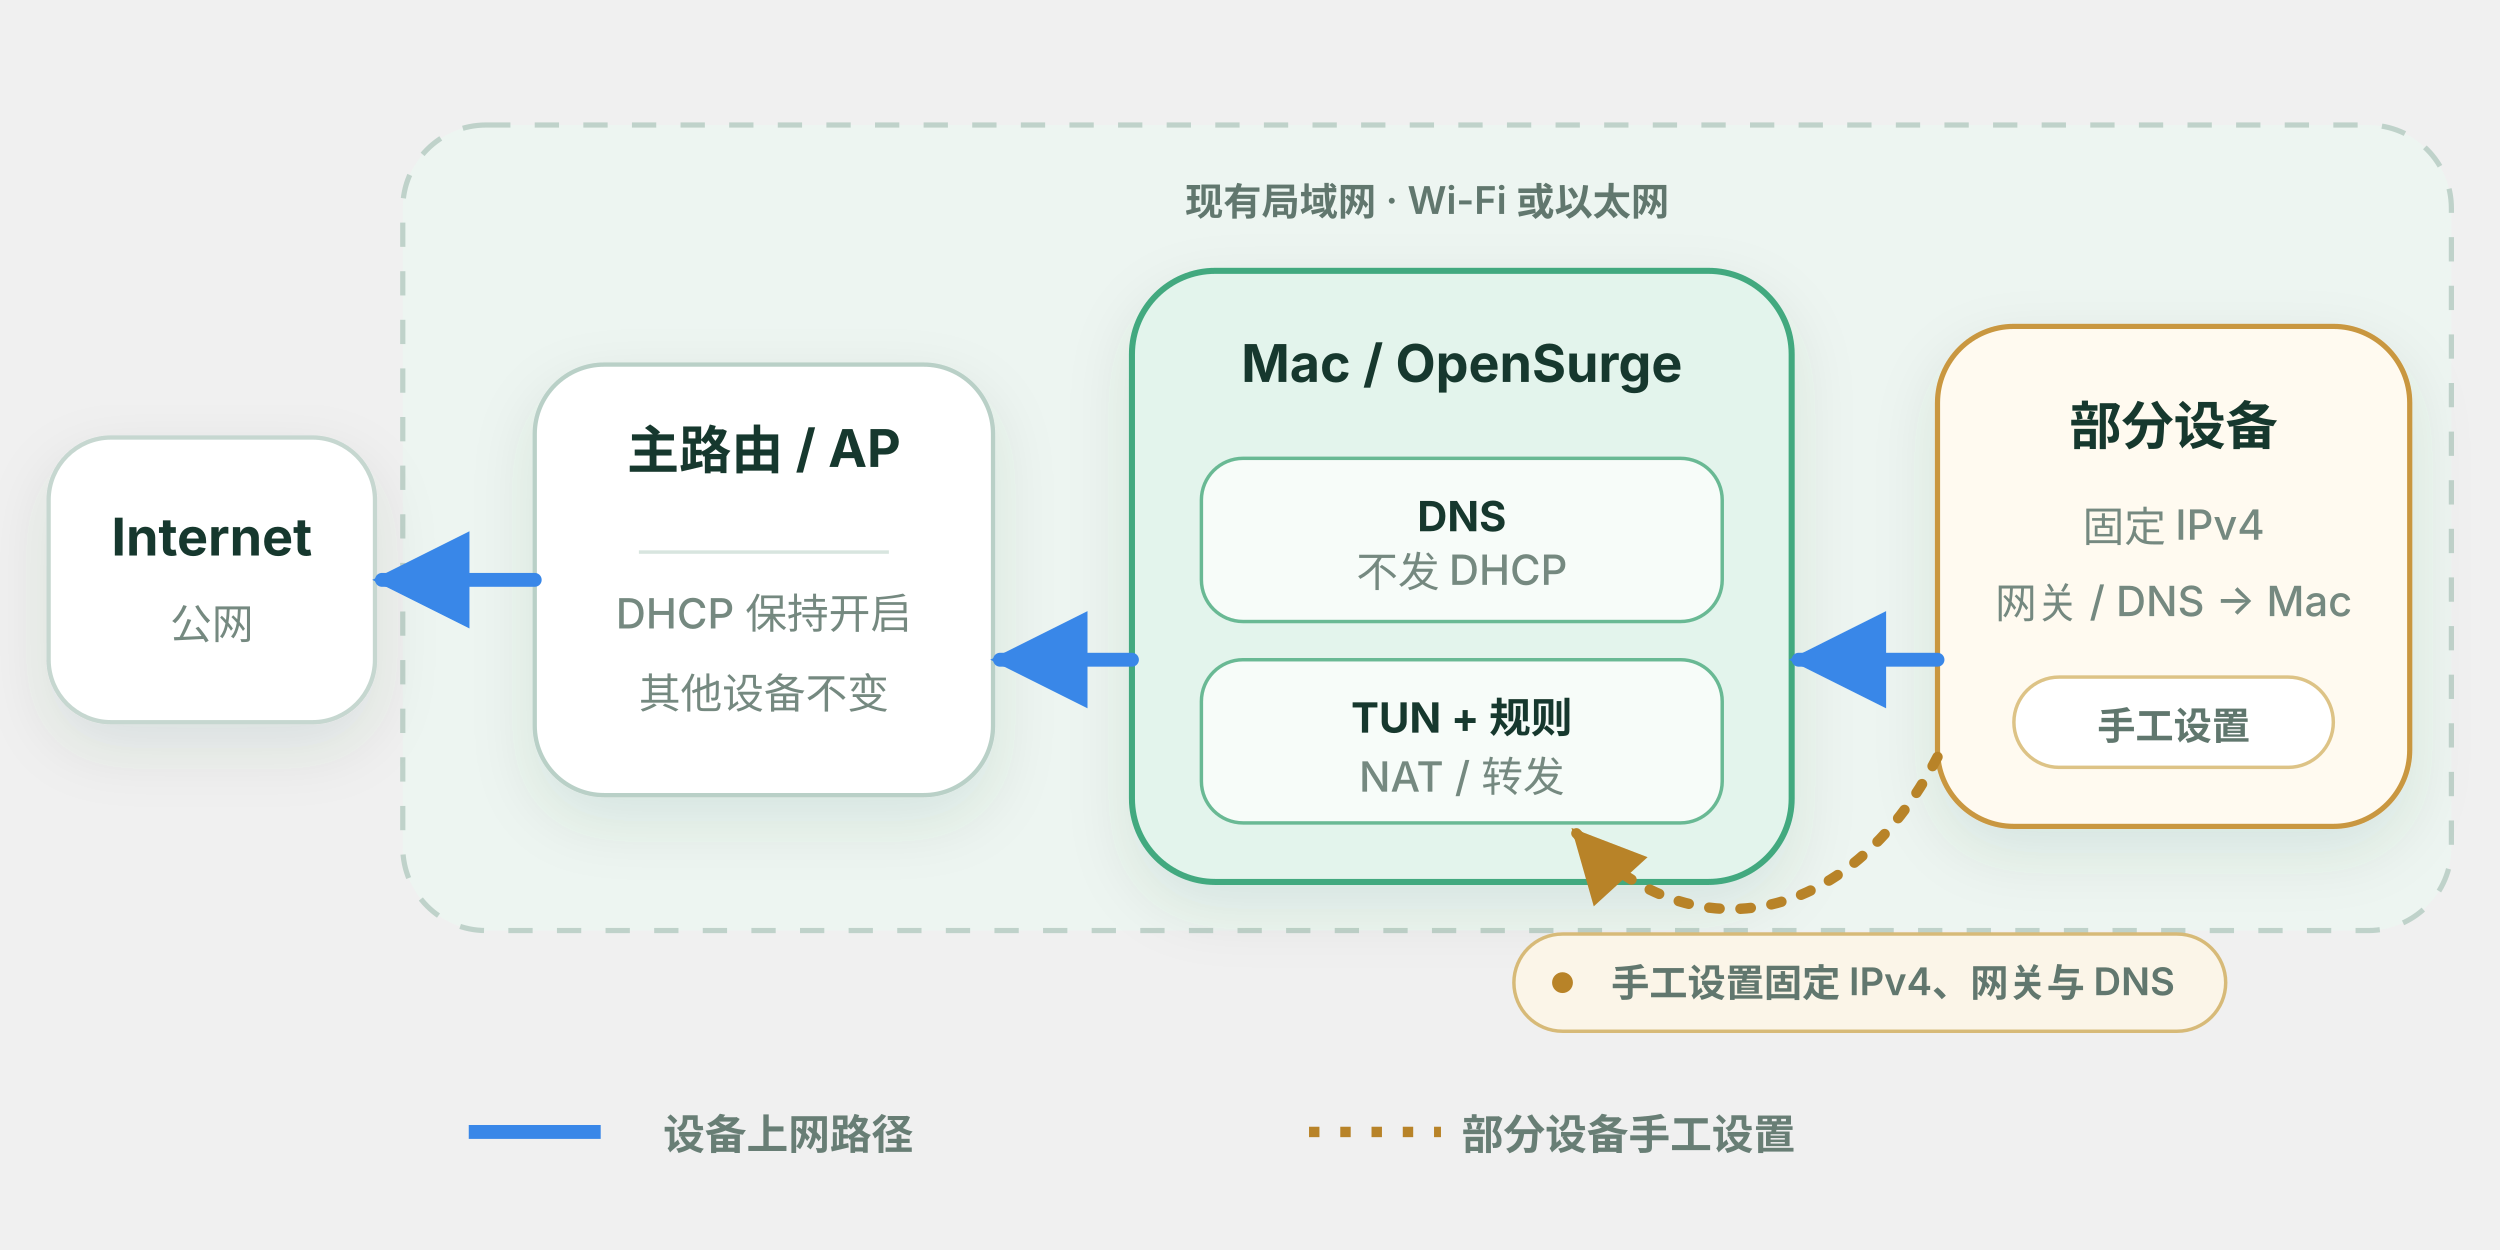
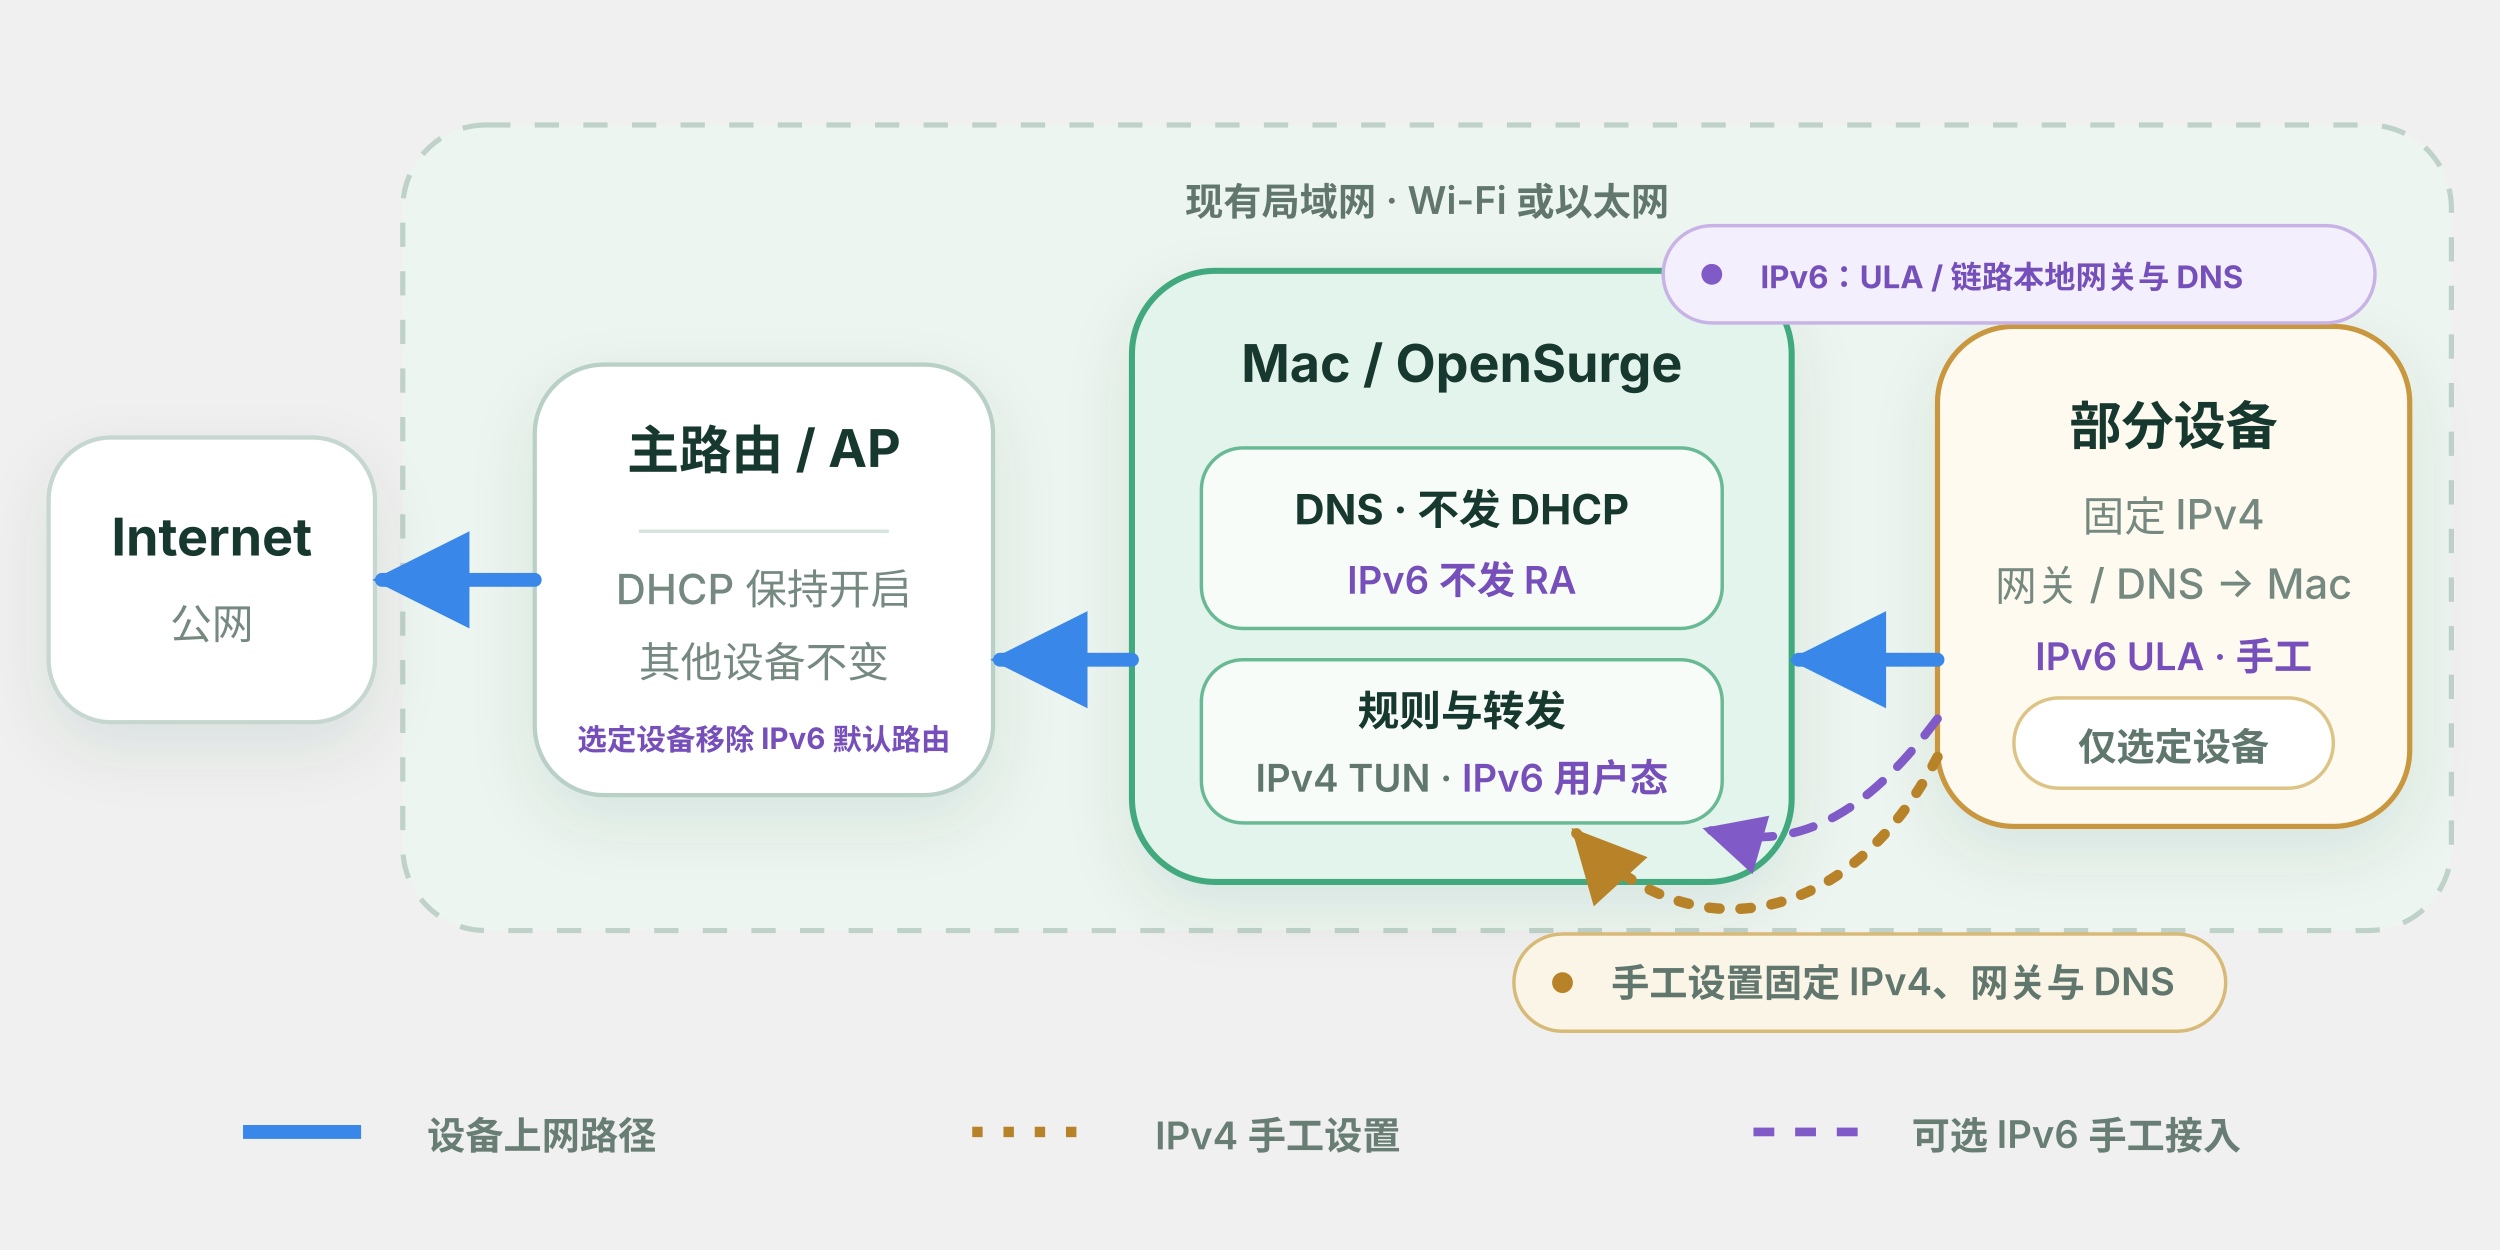
<svg xmlns="http://www.w3.org/2000/svg" viewBox="0 0 720 360">
  <defs>
    <filter id="shadow" x="-20%" y="-20%" width="140%" height="150%">
      <feDropShadow dx="0" dy="7" stdDeviation="9" flood-color="#214f3c" flood-opacity=".10" />
    </filter>
    <marker id="traffic" viewBox="0 0 10 10" refX="9" refY="5" markerWidth="7" markerHeight="7" orient="auto">
      <path d="M0 0 10 5 0 10Z" fill="#3987e8" />
    </marker>
    <marker id="manual" viewBox="0 0 10 10" refX="9" refY="5" markerWidth="7" markerHeight="7" orient="auto">
      <path d="M0 0 10 5 0 10Z" fill="#b88328" />
    </marker>
+     <marker id="ipv6-manual" viewBox="0 0 10 10" refX="9" refY="5" markerWidth="7" markerHeight="7" orient="auto">
+       <path d="M0 0 10 5 0 10Z" fill="#805bc7" />
+     </marker>
    <style>
      text{font-family:-apple-system,BlinkMacSystemFont,"Segoe UI","PingFang SC",sans-serif;text-anchor:middle;fill:#19392e}
-       .title{font-size:15px;font-weight:700}.small{font-size:12px;font-weight:500;fill:#758980}.micro{font-size:11px;font-weight:600;fill:#61776e}.module{font-size:12px;font-weight:650}.legend{font-size:12px;font-weight:600;fill:#687e75}
+       .title{font-size:15px;font-weight:700}.small{font-size:12px;font-weight:500;fill:#758980}.micro{font-size:11px;font-weight:600;fill:#61776e}.module{font-size:12px;font-weight:650}.legend{font-size:11px;font-weight:600;fill:#687e75}.ipv6{fill:#7650ba}.setup-note{font-size:9.5px;font-weight:650;fill:#61776e}.ipv6-note{font-size:9px;font-weight:650;fill:#7650ba}.router-ipv6-note{font-size:8.5px;font-weight:650;fill:#7650ba}
    </style>
  </defs>
  <rect x="116" y="36" width="590" height="232" rx="24" fill="#edf5f1" stroke="#bfd2ca" stroke-width="1.5" stroke-dasharray="7 7" />
  <text class="micro" x="411" y="62">现有局域网 · Wi-Fi 或以太网</text>
  <g filter="url(#shadow)">
    <rect x="14" y="126" width="94" height="82" rx="18" fill="#fff" stroke="#c6d7d0" stroke-width="1.25" />
    <text class="title" x="61" y="160">Internet</text>
    <text class="small" x="61" y="184">公网</text>
  </g>
  <g filter="url(#shadow)">
    <rect x="154" y="105" width="132" height="124" rx="20" fill="#fff" stroke="#b9d0c7" stroke-width="1.25" />
    <text class="title" x="220" y="135">主路由 / AP</text>
-     <path d="M184 159h72" stroke="#d8e5df" />
-     <text class="small" x="220" y="181">DHCP 保持开启</text>
-     <text class="small" x="220" y="204">其他设备不变</text>
+     <path d="M184 153h72" stroke="#d8e5df" />
+     <text class="small" x="220" y="174">DHCP 保持开启</text>
+     <text class="small" x="220" y="195">其他设备不变</text>
+     <text class="router-ipv6-note" x="220" y="216">选定设备移除 IPv6 默认路由</text>
  </g>
  <g filter="url(#shadow)">
    <rect x="326" y="78" width="190" height="176" rx="24" fill="#e3f4ec" stroke="#42a97f" stroke-width="1.75" />
    <text class="title" x="421" y="110">Mac / OpenSurge</text>
-     <rect x="346" y="132" width="150" height="47" rx="12" fill="#f7fcf9" stroke="#69b994" stroke-width="1" />
-     <text class="module" x="421" y="153">DNS</text>
-     <text class="small" x="421" y="169">不发 DHCP</text>
+     <rect x="346" y="129" width="150" height="52" rx="12" fill="#f7fcf9" stroke="#69b994" stroke-width="1" />
+     <text class="module" x="421" y="151">DNS · 不发 DHCP</text>
+     <text class="micro ipv6" x="421" y="171">IPv6 不发 RA</text>
    <rect x="346" y="190" width="150" height="47" rx="12" fill="#f7fcf9" stroke="#69b994" stroke-width="1" />
-     <text class="module" x="421" y="211">TUN + 规则</text>
-     <text class="small" x="421" y="228">NAT / 转发</text>
+     <text class="module" x="421" y="209">规则与转发</text>
+     <text class="micro" x="421" y="228">IPv4 TUN · <tspan class="ipv6">IPv6 用户态</tspan>
+     </text>
  </g>
  <g filter="url(#shadow)">
    <rect x="558" y="94" width="136" height="144" rx="22" fill="#fffaf0" stroke="#c9973f" stroke-width="1.5" />
    <text class="title" x="626" y="128">部分设备</text>
-     <text class="small" x="626" y="156">固定 IPv4</text>
-     <text class="small" x="626" y="178">网关 / DNS → Mac</text>
-     <rect x="580" y="195" width="92" height="26" rx="13" fill="#fff" stroke="#ddc386" />
-     <text class="micro" x="626" y="213">手工设置</text>
+     <text class="small" x="626" y="153">固定 IPv4</text>
+     <text class="small" x="626" y="173">网关 / DNS → Mac</text>
+     <text class="micro ipv6" x="626" y="193">IPv6 ULA · 手工</text>
+     <rect x="580" y="201" width="92" height="26" rx="13" fill="#fff" stroke="#ddc386" />
+     <text class="micro" x="626" y="219">仅选定设备</text>
  </g>
  <path d="M558 190H518" fill="none" stroke="#3987e8" stroke-width="4" stroke-linecap="round" marker-end="url(#traffic)" />
  <path d="M326 190H288" fill="none" stroke="#3987e8" stroke-width="4" stroke-linecap="round" marker-end="url(#traffic)" />
  <path d="M154 167H110" fill="none" stroke="#3987e8" stroke-width="4" stroke-linecap="round" marker-end="url(#traffic)" />
  <path d="M558 218C532 268 486 275 454 240" fill="none" stroke="#b88328" stroke-width="3" stroke-dasharray="3 6" stroke-linecap="round" marker-end="url(#manual)" />
+   <path d="M558 207C540 231 520 247 492 239" fill="none" stroke="#805bc7" stroke-width="2.5" stroke-dasharray="6 6" stroke-linecap="round" marker-end="url(#ipv6-manual)" />
  <g>
    <rect x="436" y="269" width="205" height="28" rx="14" fill="#fbf5e8" stroke="#d7ba78" />
    <circle cx="450" cy="283" r="3" fill="#b88328" />
    <text class="micro" x="464" y="287" style="text-anchor:start">手工设置固定 IPv4、网关与 DNS</text>
  </g>
-   <g transform="translate(135 326)">
-     <path d="M0 0h38" stroke="#3987e8" stroke-width="4" />
-     <text class="legend" x="92" y="5">设备上网路径</text>
+   <g>
+     <rect x="479" y="65" width="205" height="28" rx="14" fill="#f4effc" stroke="#c7b3e5" />
+     <circle cx="493" cy="79" r="3" fill="#805bc7" />
+     <text class="ipv6-note" x="507" y="83" style="text-anchor:start">IPv6：ULA / 链路本地网关与 DNS</text>
  </g>
-   <g transform="translate(377 326)">
-     <path d="M0 0h38" stroke="#b88328" stroke-width="3" stroke-dasharray="3 6" />
-     <text class="legend" x="92" y="5">部分设备手工设置</text>
+   <g transform="translate(70 326)">
+     <path d="M0 0h34" stroke="#3987e8" stroke-width="4" />
+     <text class="legend" x="86" y="5">设备上网路径</text>
+   </g>
+   <g transform="translate(280 326)">
+     <path d="M0 0h34" stroke="#b88328" stroke-width="3" stroke-dasharray="3 6" />
+     <text class="legend" x="88" y="5">IPv4 手工设置</text>
+   </g>
+   <g transform="translate(505 326)">
+     <path d="M0 0h34" stroke="#805bc7" stroke-width="2.5" stroke-dasharray="6 6" />
+     <text class="legend" x="93" y="5">可选 IPv6 手工接入</text>
  </g>
</svg>
